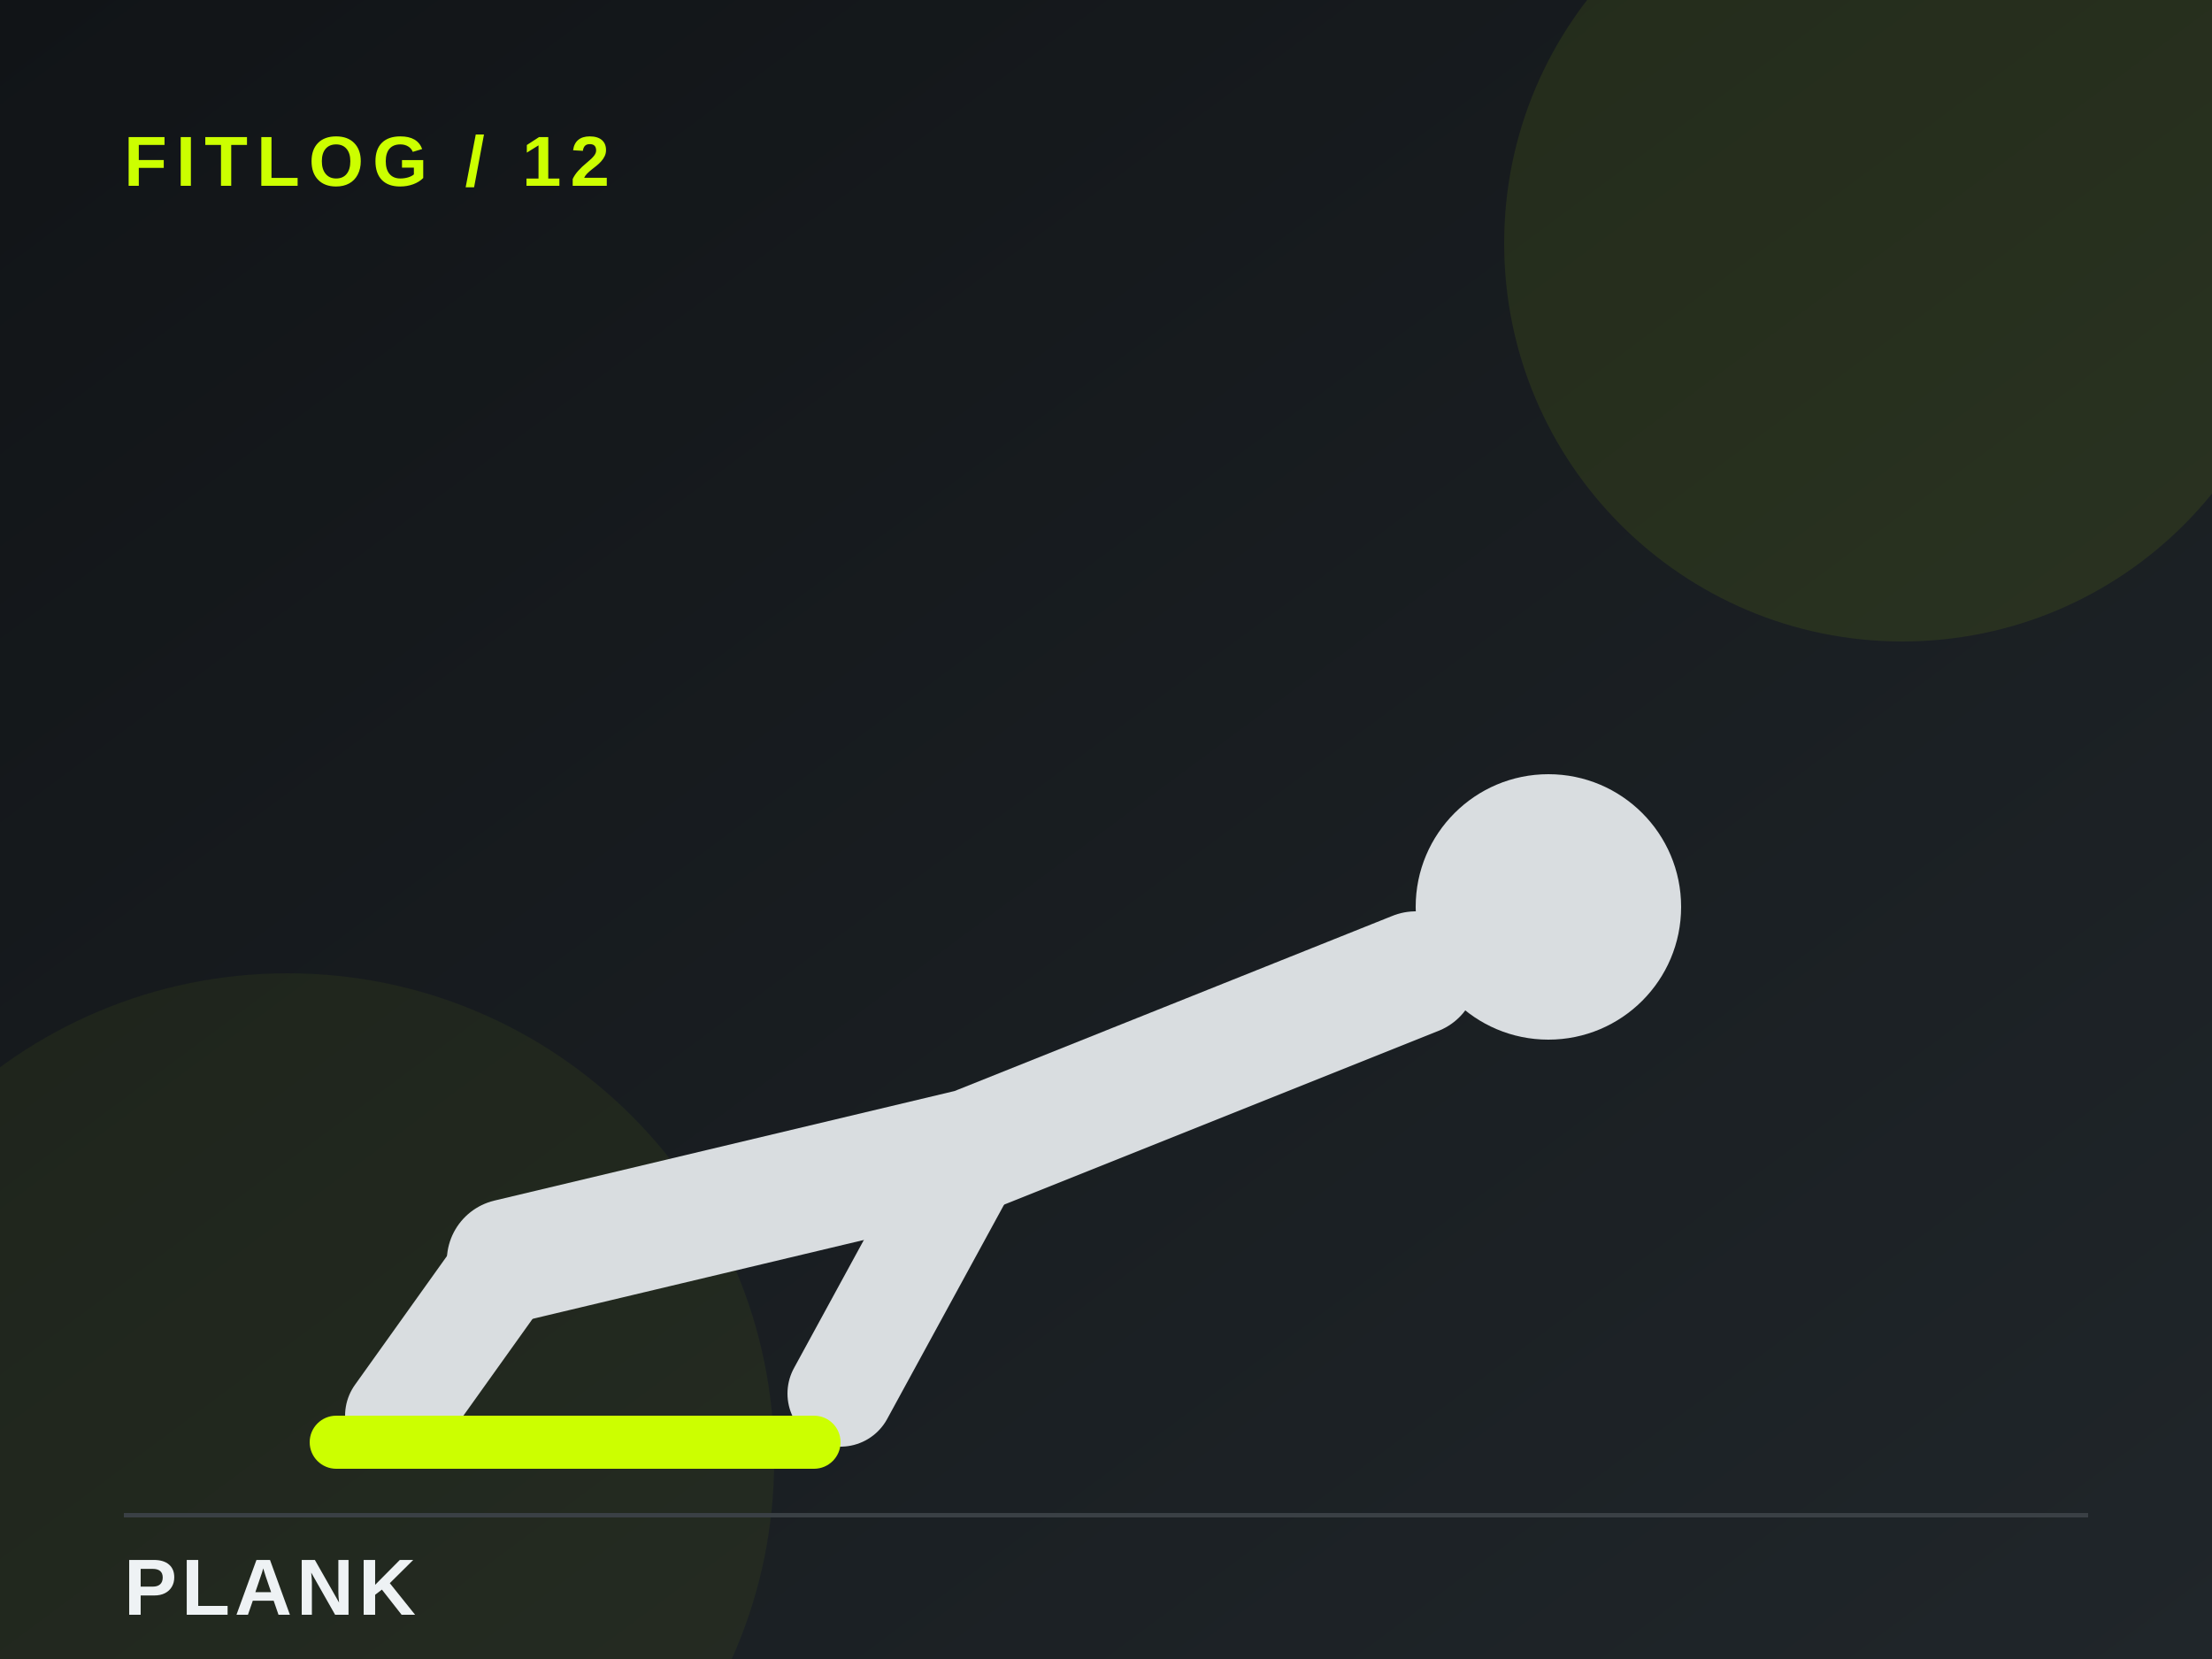
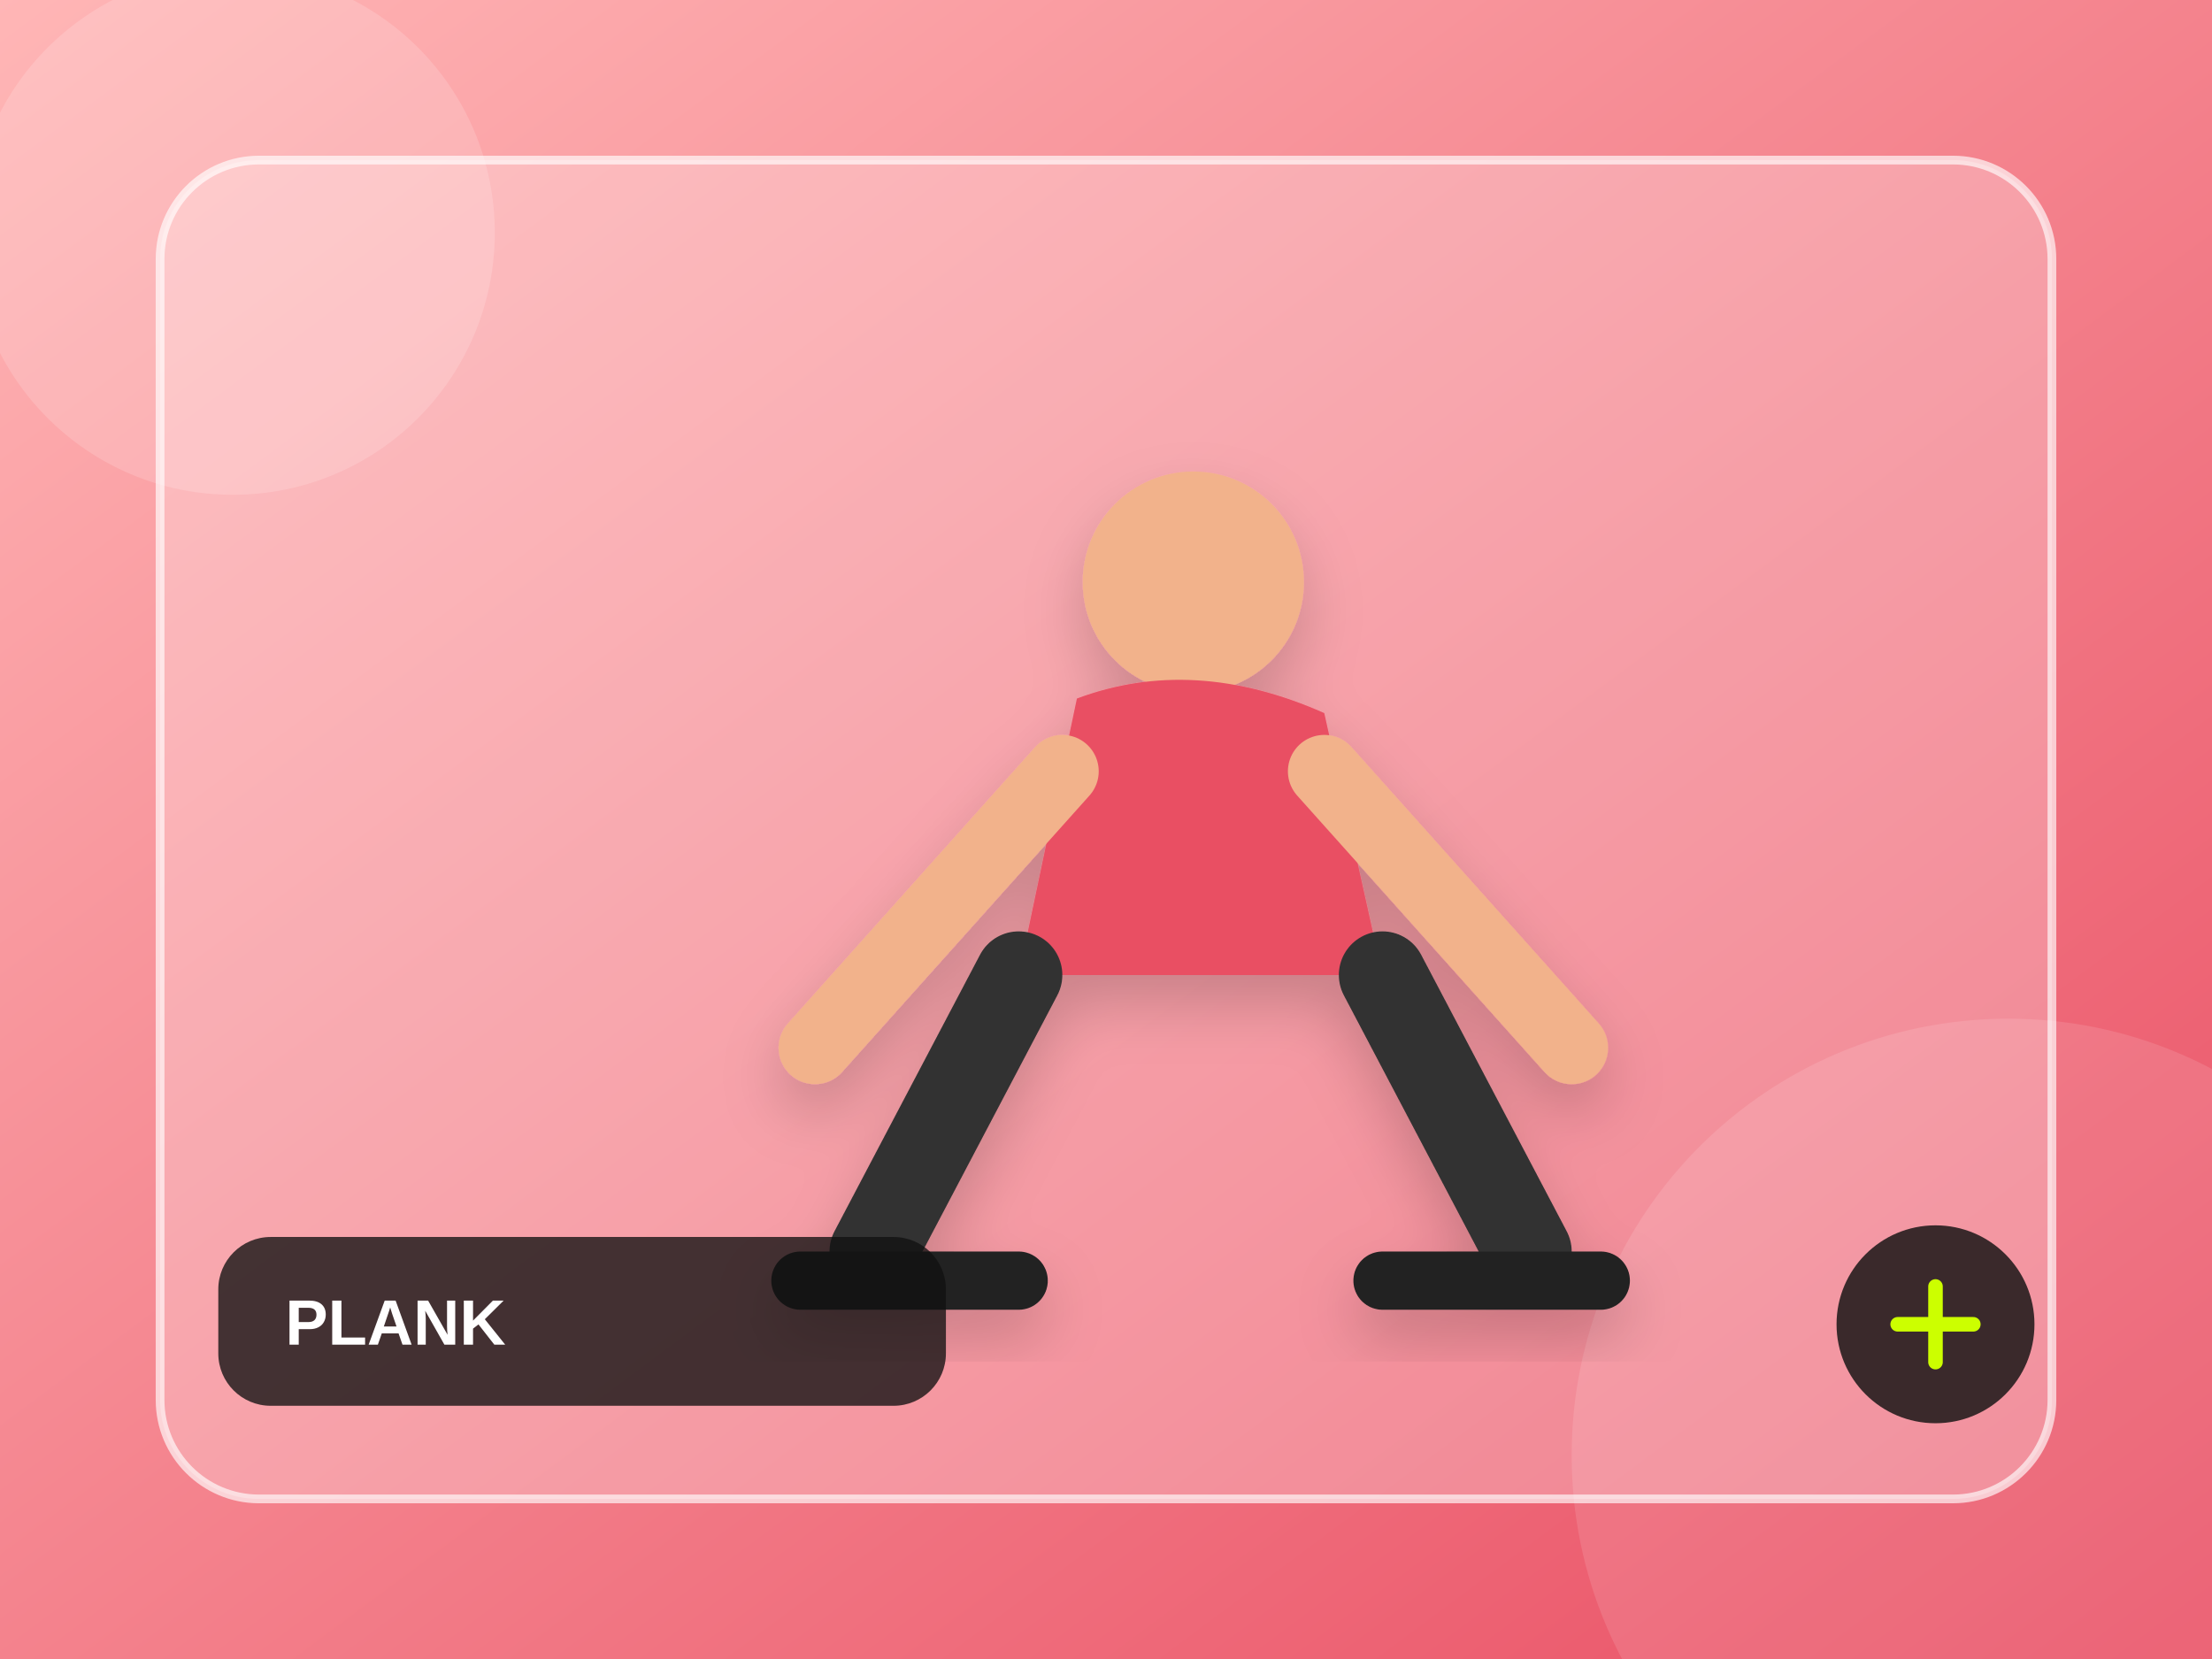
- <svg xmlns="http://www.w3.org/2000/svg" viewBox="0 0 500 375">
+ <svg xmlns="http://www.w3.org/2000/svg" viewBox="0 0 760 570">
  <defs>
    <linearGradient id="g" x1="0" y1="0" x2="1" y2="1">
-       <stop offset="0" stop-color="#111417" />
-       <stop offset="1" stop-color="#20262a" />
+       <stop offset="0" stop-color="#ffb6b6" />
+       <stop offset="1" stop-color="#e94f64" />
    </linearGradient>
+     <filter id="s">
+       <feDropShadow dx="0" dy="10" stdDeviation="10" flood-opacity=".18" />
+     </filter>
  </defs>
-   <rect width="500" height="375" fill="url(#g)" />
-   <circle cx="430" cy="55" r="90" fill="#ccff00" opacity=".08" />
-   <circle cx="65" cy="330" r="110" fill="#ccff00" opacity=".05" />
-   <text x="28" y="42" fill="#ccff00" font-family="Arial,sans-serif" font-size="16" font-weight="800" letter-spacing="2">FITLOG / 12</text>
-   <circle cx="350" cy="205" r="30" fill="#d9dde0" />
-   <path d="M320 220 L220 260 L115 285" stroke="#d9dde0" stroke-width="28" stroke-linecap="round" fill="none" />
-   <path d="M220 260 L190 315 M115 285 L90 320" stroke="#d9dde0" stroke-width="24" stroke-linecap="round" />
-   <rect x="70" y="320" width="120" height="12" rx="6" fill="#ccff00" />
-   <rect x="28" y="342" width="444" height="1" fill="#3a4045" />
-   <text x="28" y="365" fill="#eef2f4" font-family="Arial,sans-serif" font-size="18" font-weight="900" letter-spacing="1">PLANK</text>
+   <rect width="760" height="570" fill="url(#g)" />
+   <circle cx="80" cy="80" r="90" fill="#fff" opacity=".16" />
+   <circle cx="690" cy="500" r="150" fill="#fff" opacity=".12" />
+   <rect x="55" y="55" width="650" height="460" rx="34" fill="#ffffff" opacity=".25" />
+   <rect x="55" y="55" width="650" height="460" rx="34" fill="none" stroke="#fff" stroke-width="3" opacity=".65" />
+   <g filter="url(#s)" transform="translate(0 10)">
+     <circle cx="410" cy="190" r="38" fill="#f2b28b" />
+     <path d="M370 230 Q410 215 455 235 L475 325 L350 325 Z" fill="#e94f64" />
+     <path d="M365 255 L280 350 M455 255 L540 350" stroke="#f2b28b" stroke-width="25" stroke-linecap="round" />
+     <path d="M350 325 L300 420 M475 325 L525 420" stroke="#333" stroke-width="30" stroke-linecap="round" />
+     <path d="M275 430 L350 430 M475 430 L550 430" stroke="#222" stroke-width="20" stroke-linecap="round" />
+   </g>
+   <rect x="75" y="425" width="250" height="58" rx="18" fill="#111" opacity=".78" />
+   <text x="98" y="462" font-family="Arial, sans-serif" font-size="22" font-weight="800" fill="#fff">PLANK</text>
+   <circle cx="665" cy="455" r="34" fill="#111" opacity=".82" />
+   <path d="M652 455h26M665 442v26" stroke="#ccff00" stroke-width="5" stroke-linecap="round" />
</svg>
